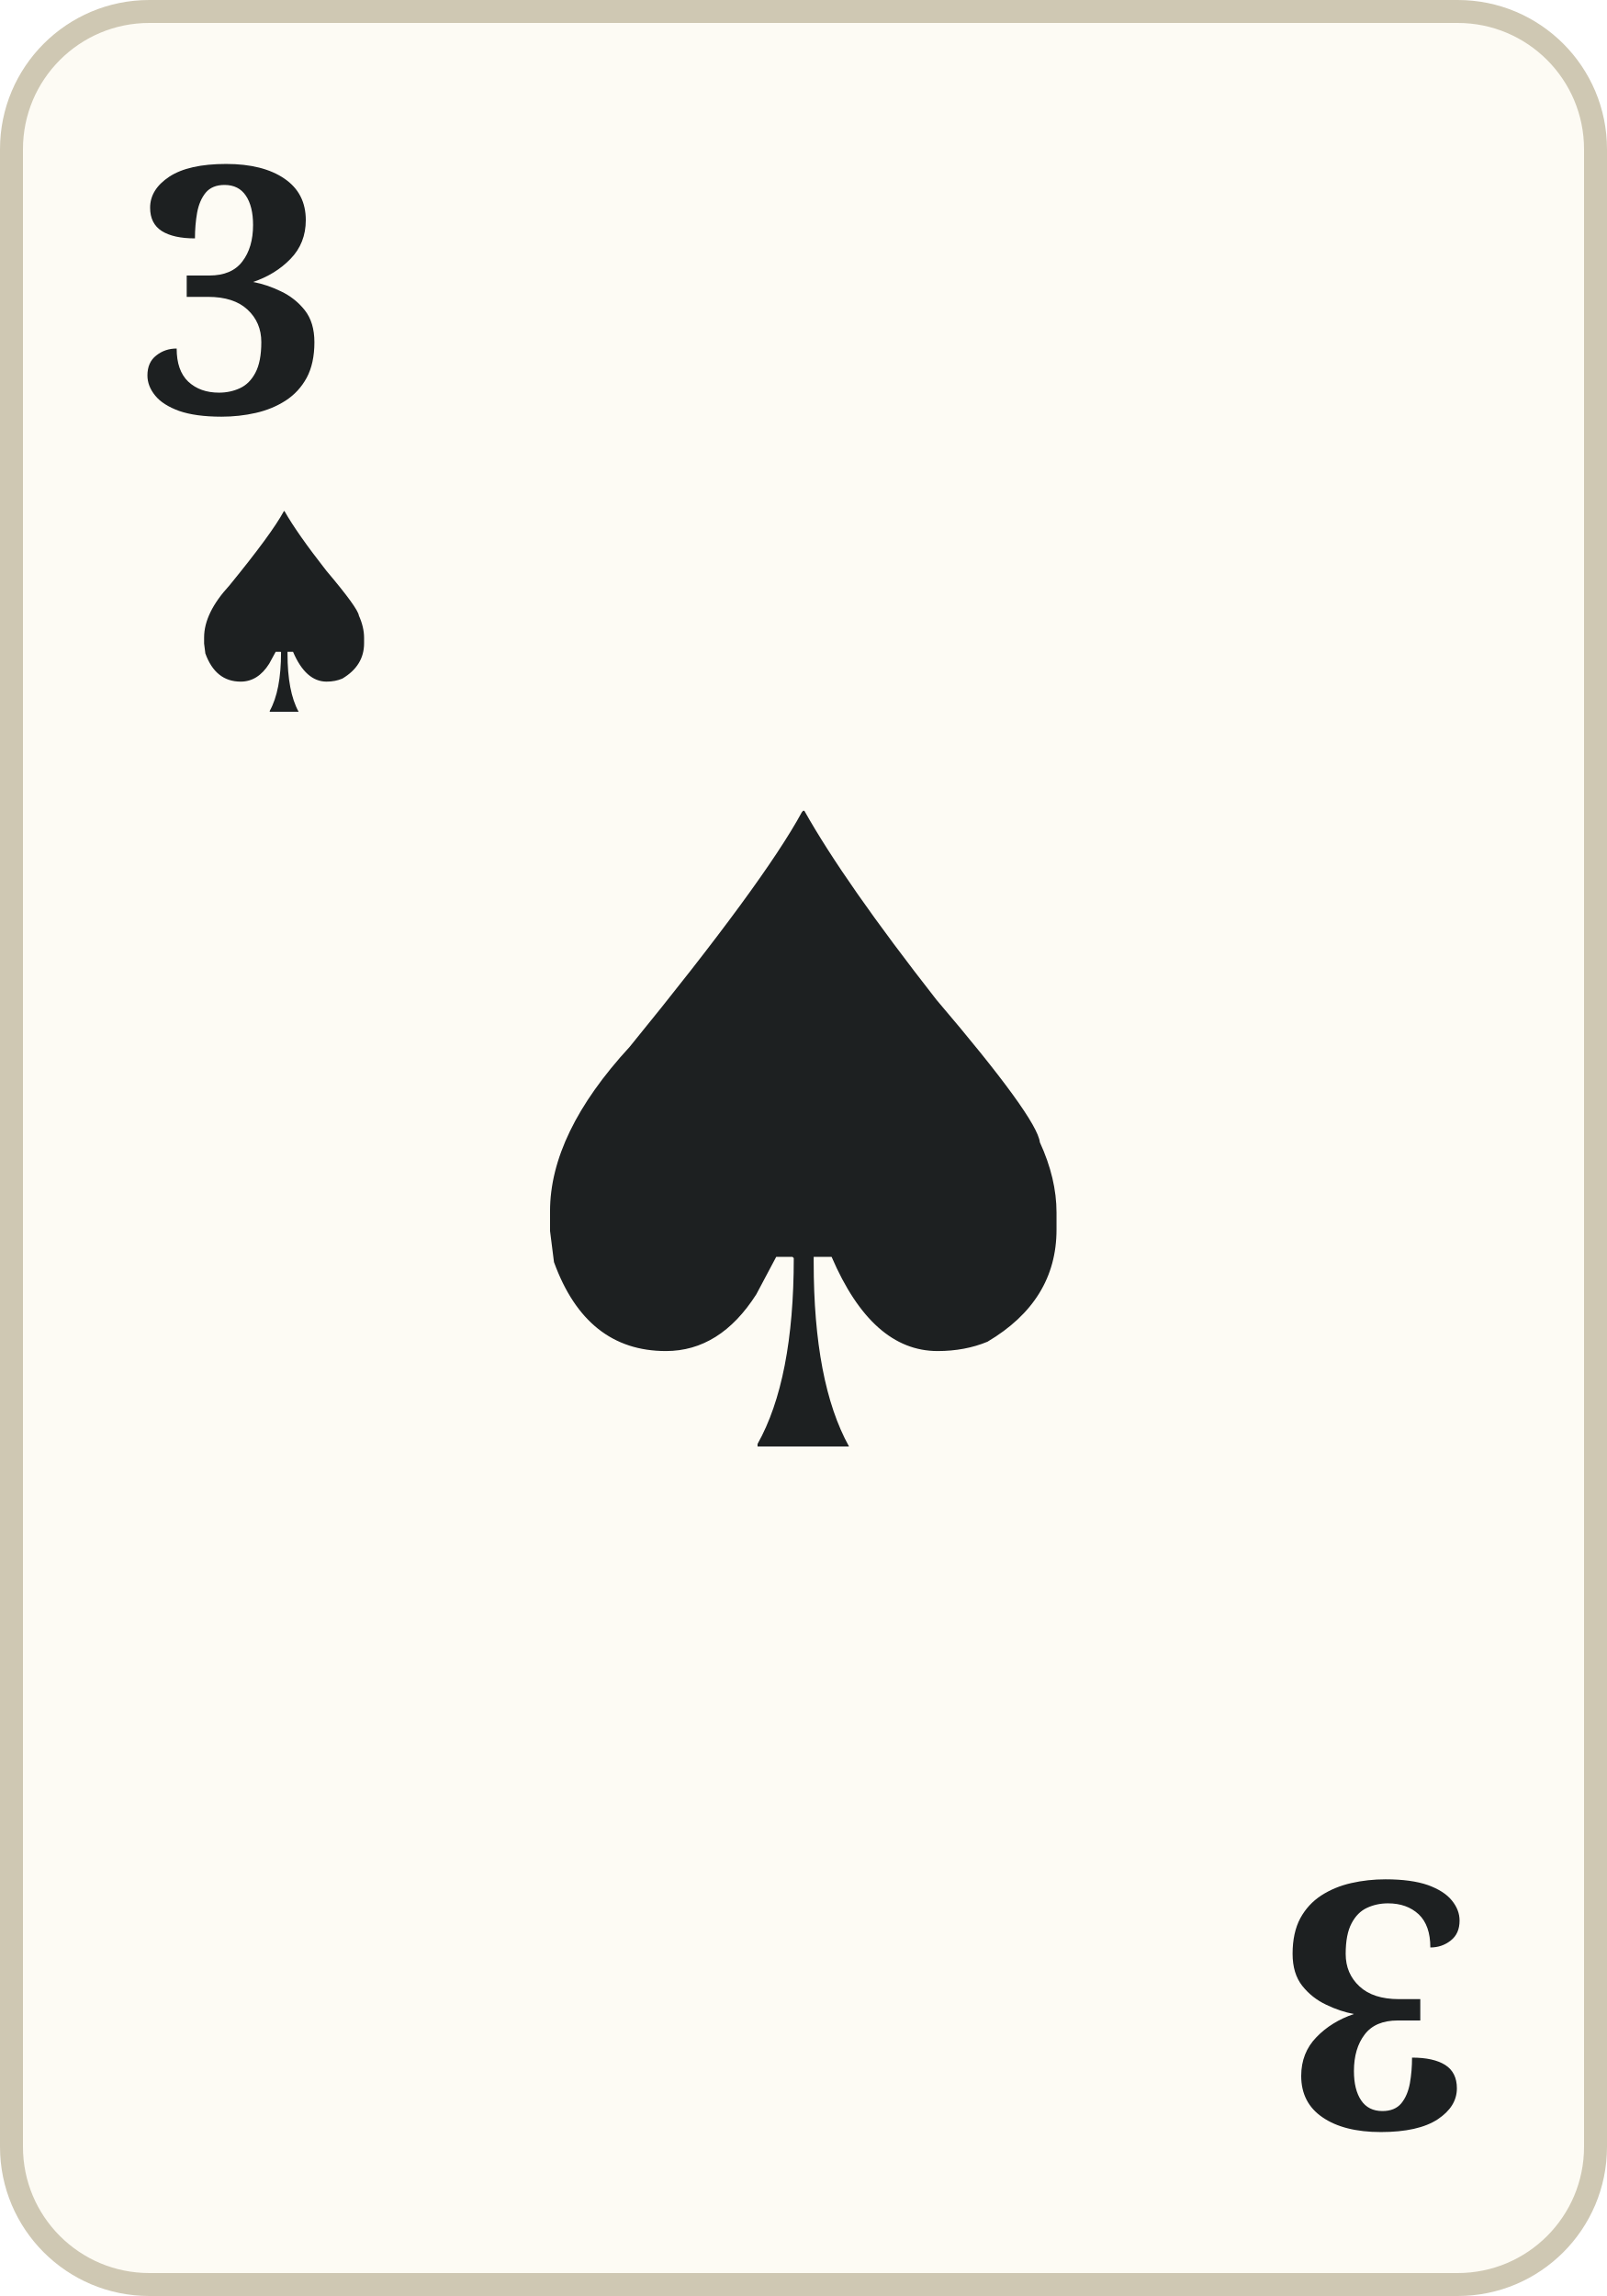
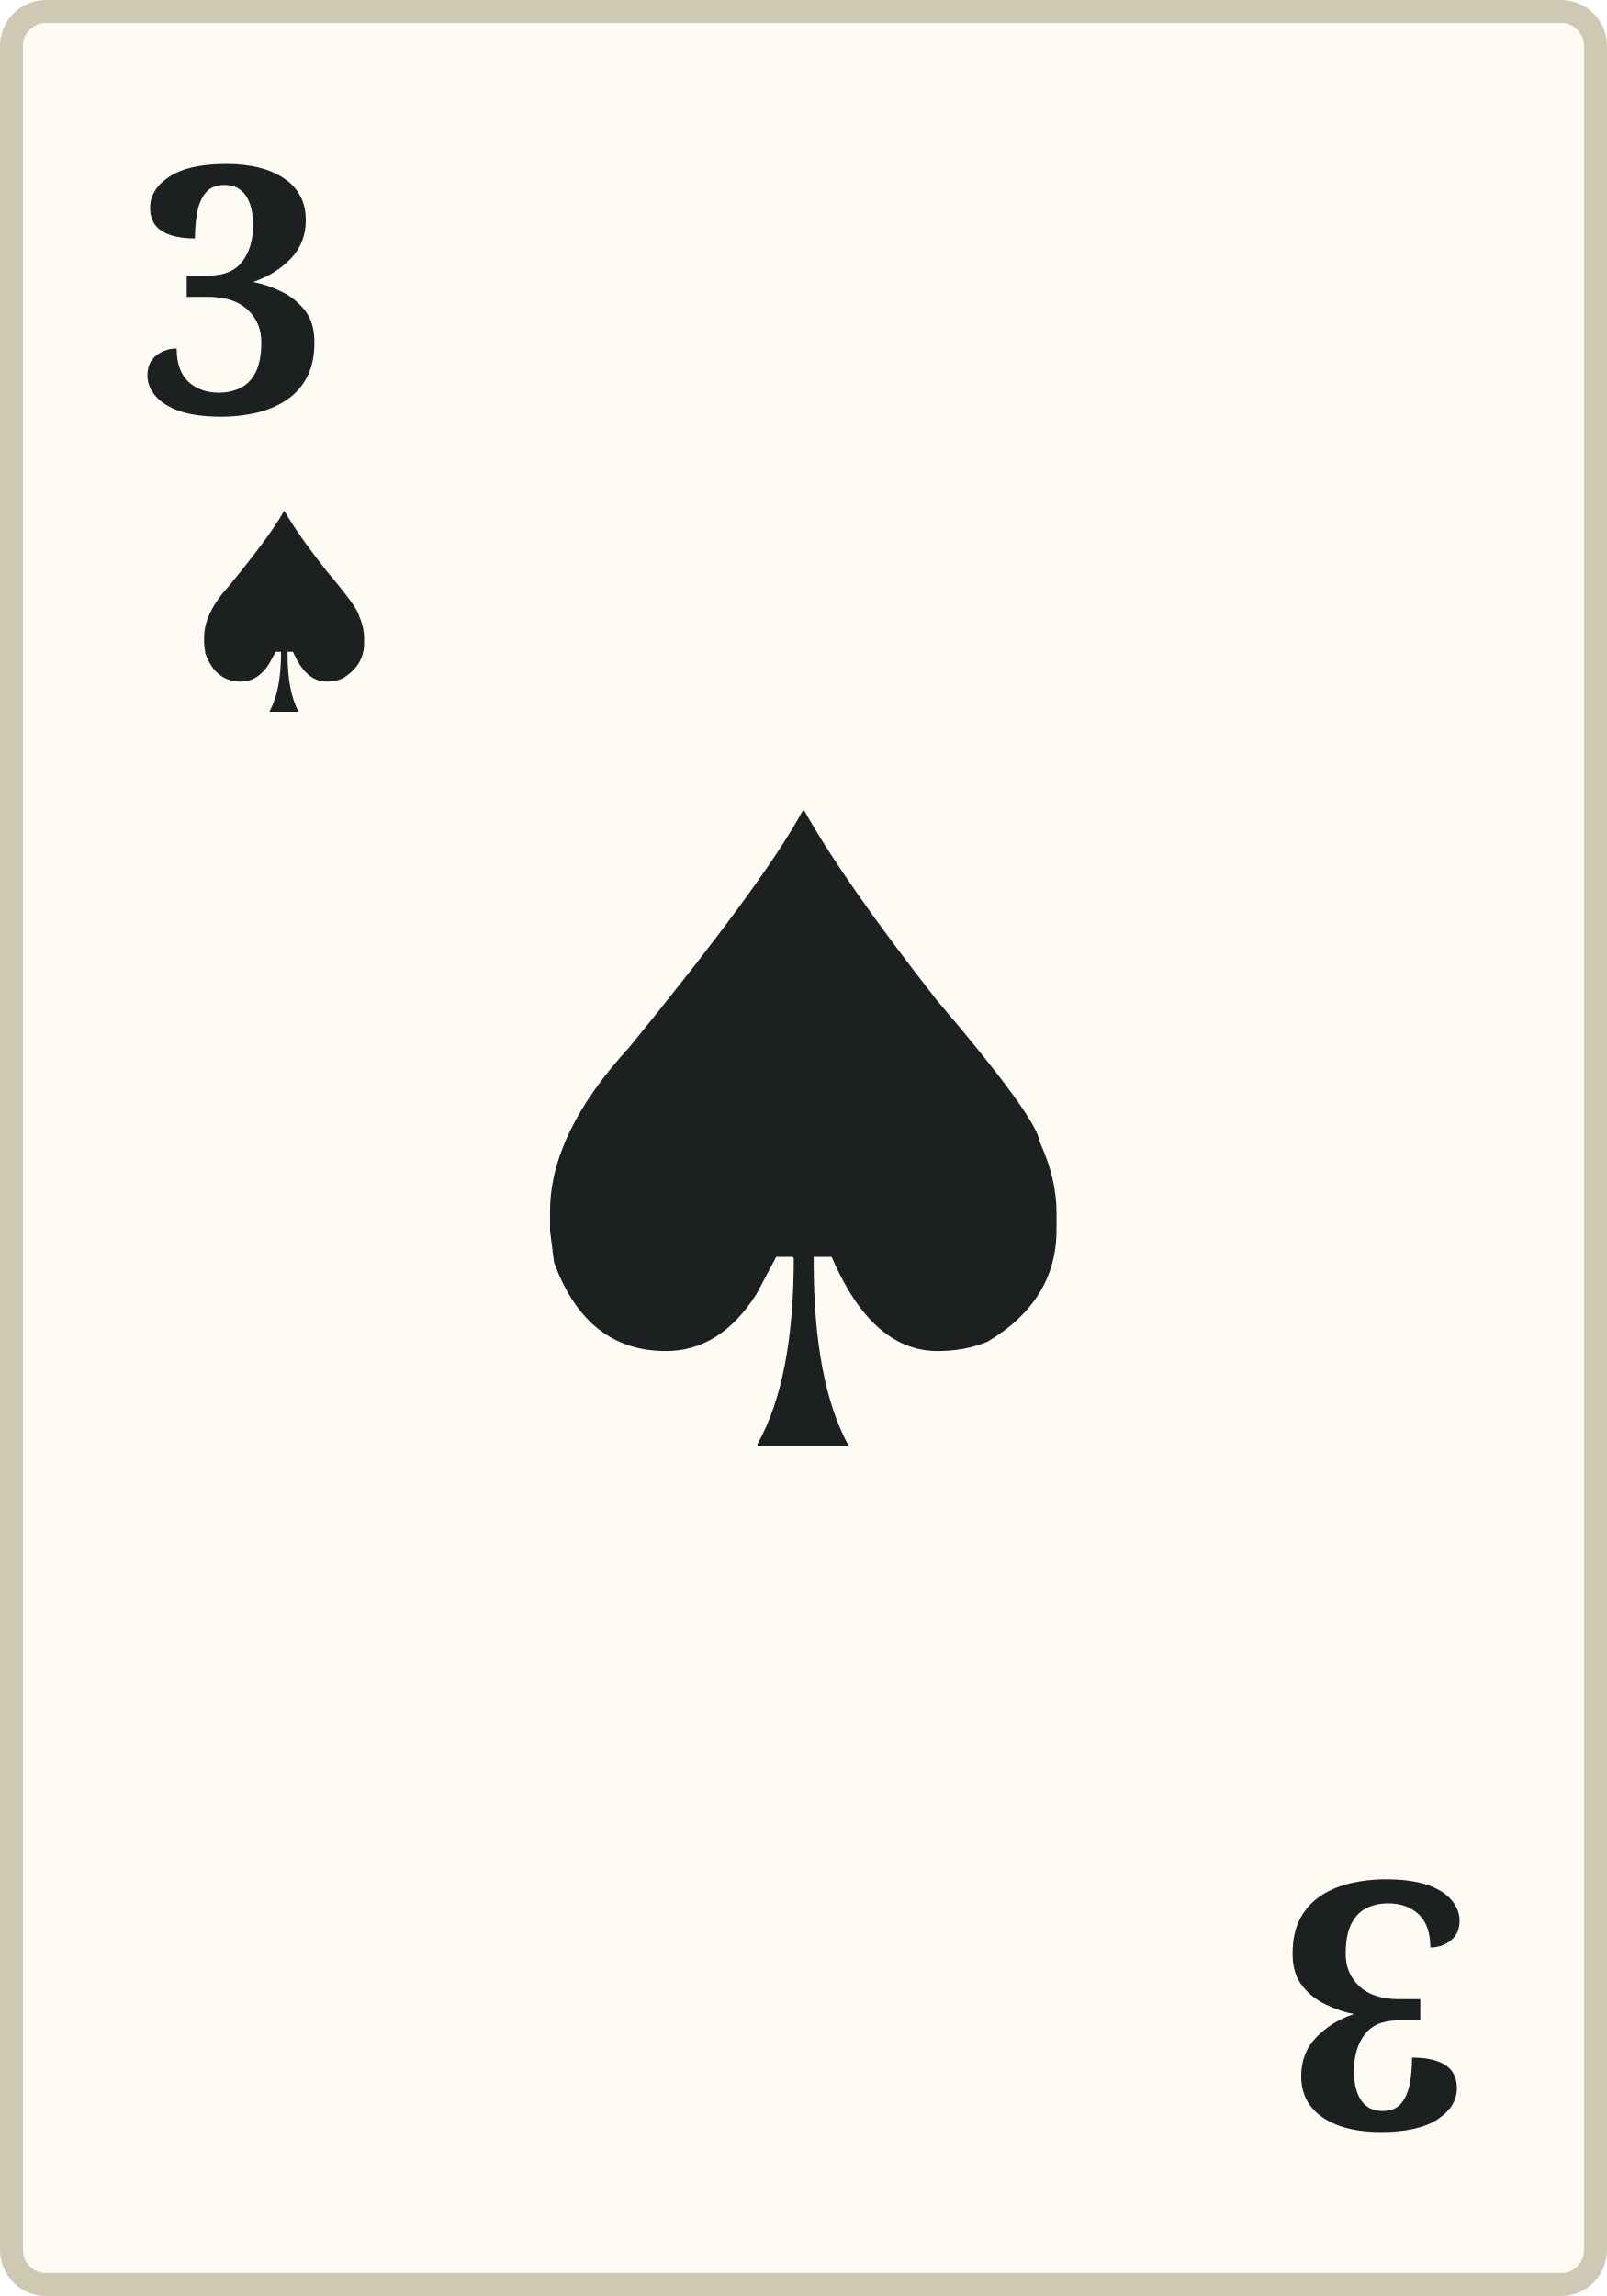
<svg xmlns="http://www.w3.org/2000/svg" width="140" height="200" viewBox="0 0 140 200">
-   <rect x="1" y="1" width="138" height="198" rx="12" fill="#fdfbf4" stroke="#cfc8b3" stroke-width="2" />
+   <rect x="1" y="1" width="138" height="198" rx="3" fill="#fdfbf4" stroke="#cfc8b3" stroke-width="2" />
  <text x="12" y="36" font-family="Georgia, serif" font-size="30" font-weight="700" fill="#1d2021">3</text>
  <text x="14" y="62" font-family="Georgia, serif" font-size="24" fill="#1d2021">♠</text>
  <text x="70" y="126" font-family="Georgia, serif" font-size="76" text-anchor="middle" fill="#1d2021">♠</text>
  <g transform="rotate(180 70 100)">
    <text x="12" y="36" font-family="Georgia, serif" font-size="30" font-weight="700" fill="#1d2021">3</text>
  </g>
</svg>
